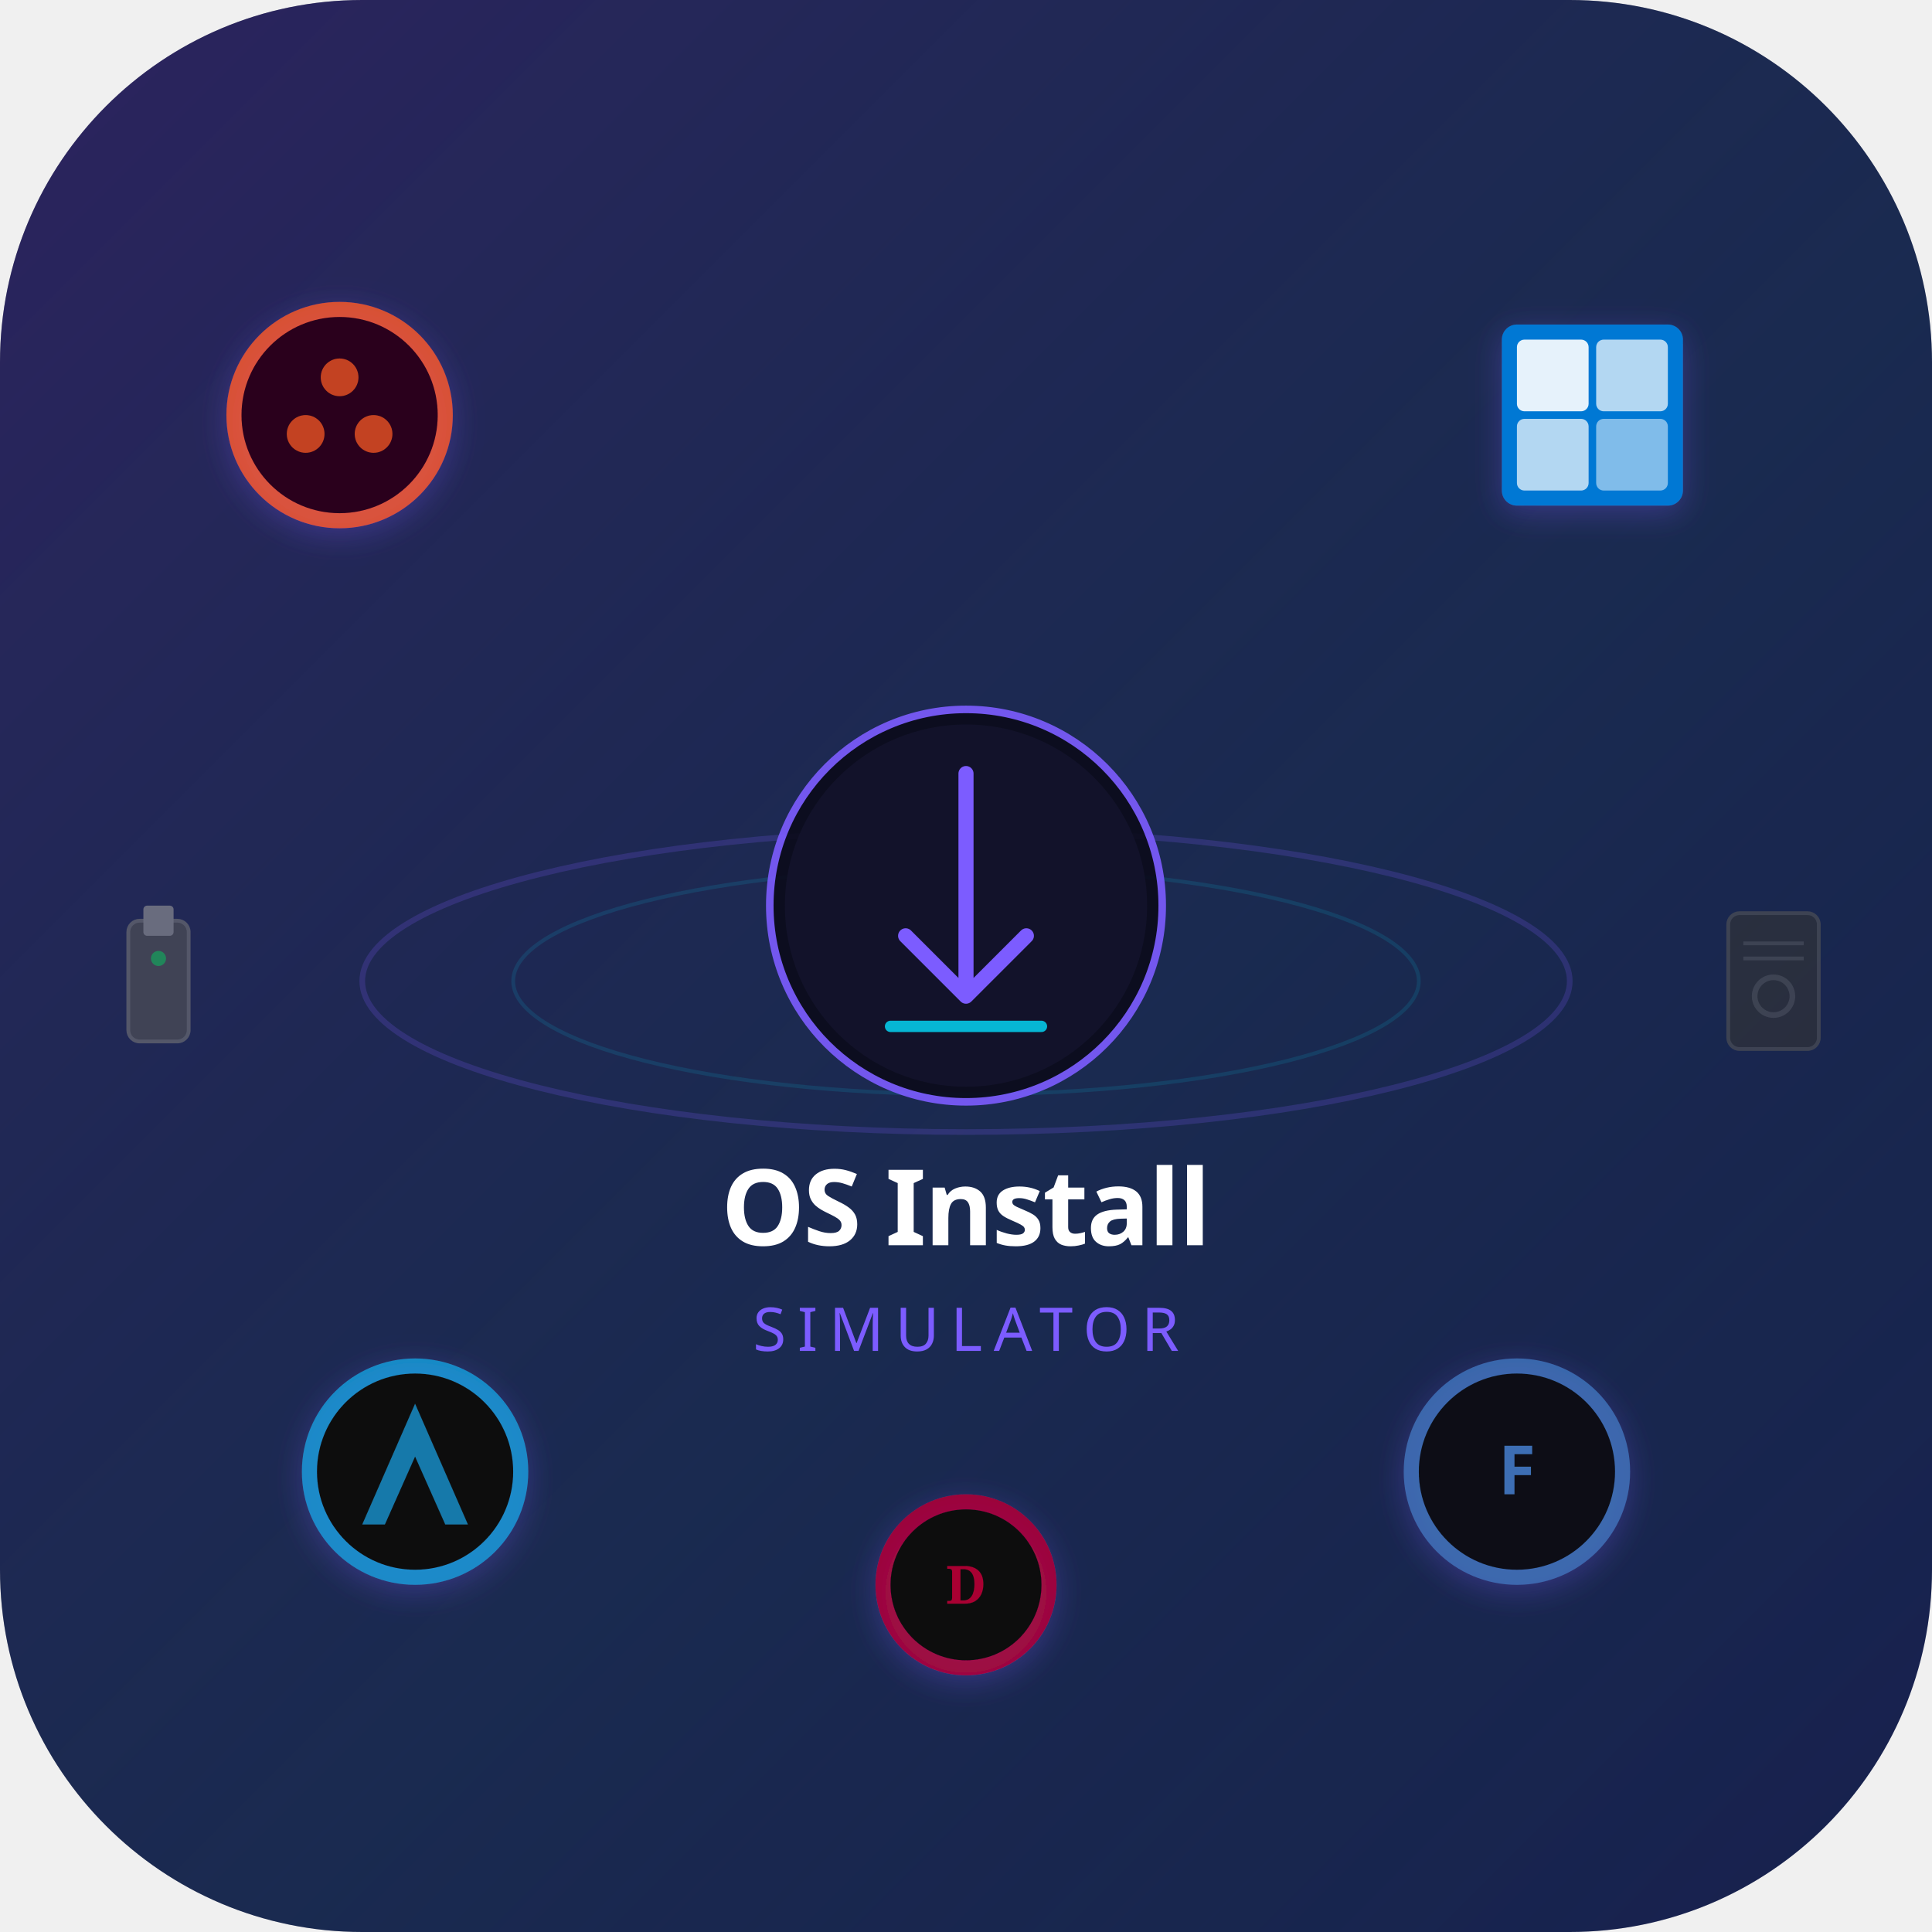
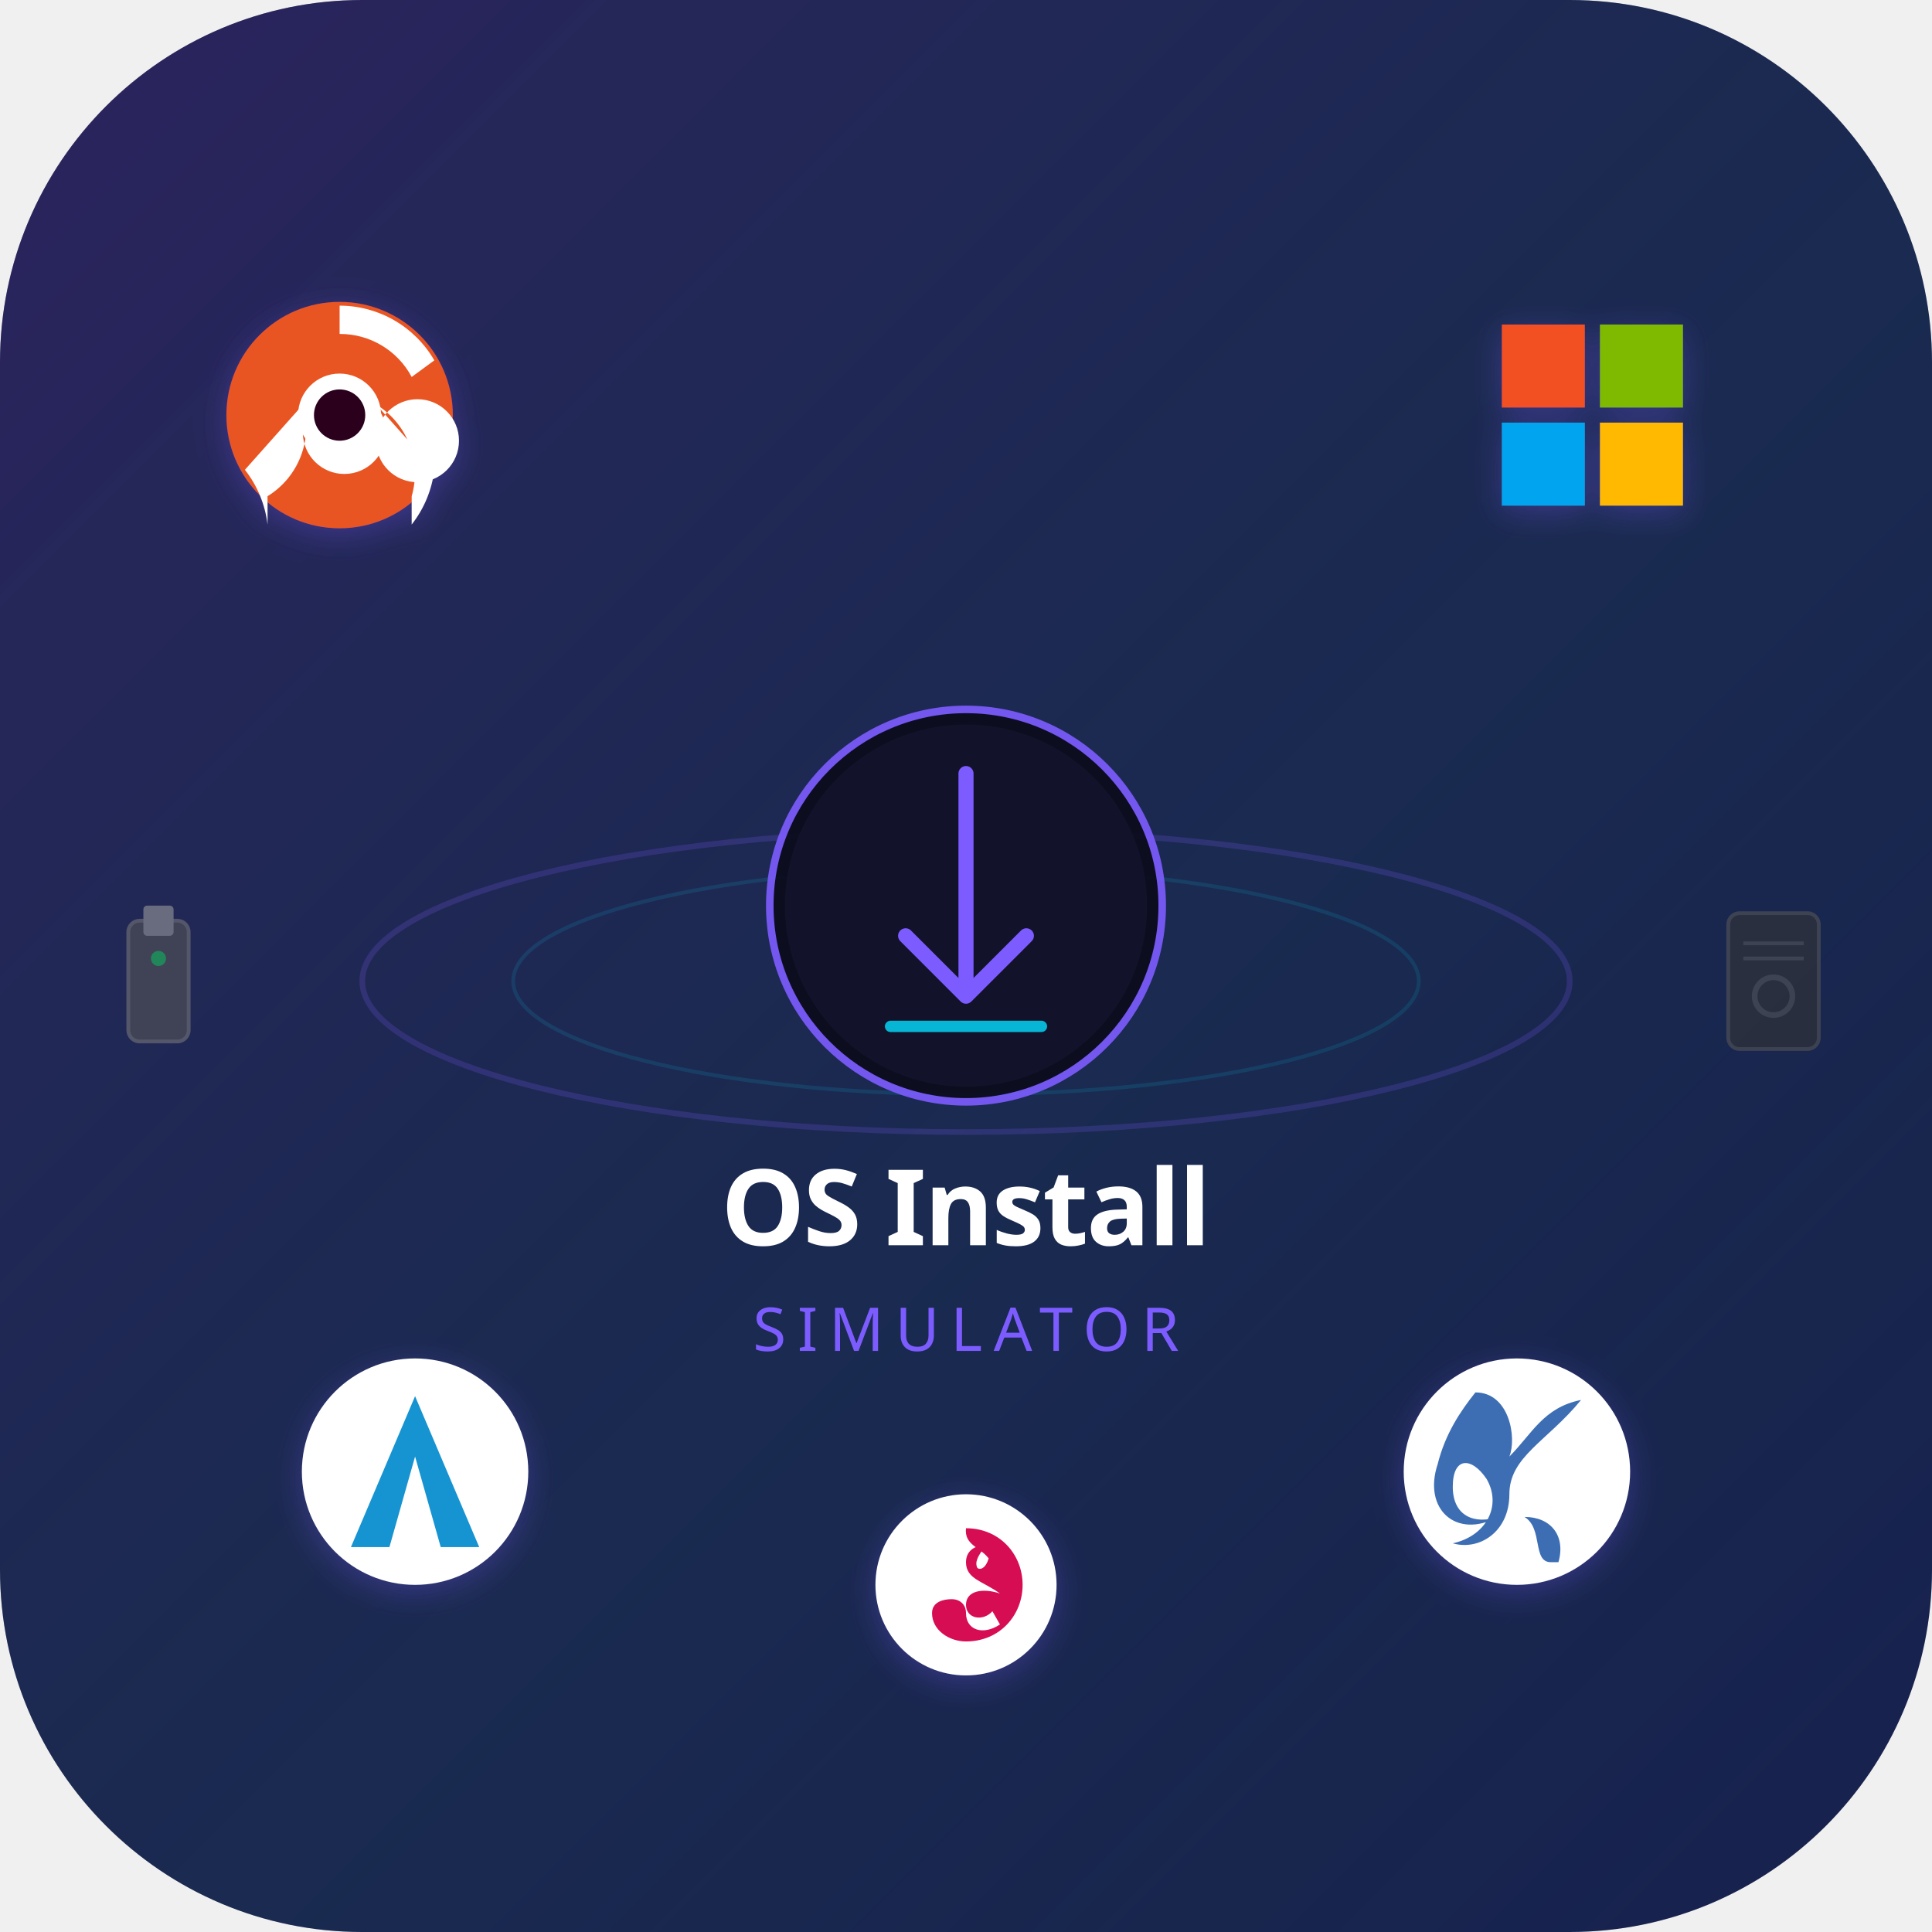
<svg xmlns="http://www.w3.org/2000/svg" viewBox="0 0 512 512" width="512" height="512">
  <defs>
    <linearGradient id="bg" x1="0%" y1="0%" x2="100%" y2="100%">
      <stop offset="0%" stop-color="#0a0a1a" />
      <stop offset="50%" stop-color="#12122a" />
      <stop offset="100%" stop-color="#1a1040" />
    </linearGradient>
    <linearGradient id="glow" x1="0%" y1="0%" x2="100%" y2="100%">
      <stop offset="0%" stop-color="#7c5cff" stop-opacity="0.3" />
      <stop offset="100%" stop-color="#06b6d4" stop-opacity="0.1" />
    </linearGradient>
    <filter id="shadow" x="-20%" y="-20%" width="140%" height="140%">
      <feDropShadow dx="0" dy="2" stdDeviation="4" flood-color="#7c5cff" flood-opacity="0.3" />
    </filter>
  </defs>
  <rect width="512" height="512" rx="96" fill="url(#bg)" />
  <rect width="512" height="512" rx="96" fill="url(#glow)" />
  <ellipse cx="256" cy="260" rx="160" ry="40" fill="none" stroke="#7c5cff" stroke-width="1.5" opacity="0.2" />
  <ellipse cx="256" cy="260" rx="120" ry="30" fill="none" stroke="#06b6d4" stroke-width="1" opacity="0.15" />
  <circle cx="256" cy="240" r="52" fill="#0a0a1a" stroke="#7c5cff" stroke-width="2" opacity="0.9" />
  <circle cx="256" cy="240" r="48" fill="#12122a" />
  <path d="M256 205 L256 260 M240 248 L256 264 L272 248" stroke="#7c5cff" stroke-width="4" stroke-linecap="round" stroke-linejoin="round" fill="none" />
  <line x1="236" y1="272" x2="276" y2="272" stroke="#06b6d4" stroke-width="3" stroke-linecap="round" />
  <g transform="translate(90, 110)" filter="url(#shadow)">
-     <circle cx="0" cy="0" r="30" fill="#E95420" opacity="0.9" />
-     <circle cx="0" cy="0" r="26" fill="#2c001e" />
-     <circle cx="0" cy="-10" r="5" fill="#E95420" opacity="0.8" />
-     <circle cx="-9" cy="5" r="5" fill="#E95420" opacity="0.8" />
-     <circle cx="9" cy="5" r="5" fill="#E95420" opacity="0.8" />
+     <circle cx="0" cy="0" r="30" fill="#E95420" />
+     <g fill="#ffffff">
+       <path d="M0 -11 A11 11 0 1 1 -0.02 -11 Z M0 -29 A29 29 0 0 1 25.1 -14.5 L19.1 -10.1 A21.5 21.5 0 0 0 0 -21.5 Z" />
+       <path d="M-9.7 5.6 A11 11 0 1 1 -9.68 5.8 Z M-25.1 14.5 A29 29 0 0 1 -19.1 29 L-19.1 21.5 A21.5 21.5 0 0 0 -9.7 -2.8 Z" />
+       <path d="M9.7 5.6 A11 11 0 1 1 9.68 5.8 Z M25.1 14.5 A29 29 0 0 1 19.1 29 L19.1 21.5 A21.5 21.5 0 0 0 9.7 -2.8 Z" />
+     </g>
+     <circle cx="0" cy="0" r="6.8" fill="#2c001e" />
  </g>
  <g transform="translate(422, 110)" filter="url(#shadow)">
-     <rect x="-24" y="-24" width="48" height="48" rx="4" fill="#0078D4" />
-     <rect x="-20" y="-20" width="19" height="19" rx="2" fill="white" opacity="0.9" />
-     <rect x="1" y="-20" width="19" height="19" rx="2" fill="white" opacity="0.7" />
-     <rect x="-20" y="1" width="19" height="19" rx="2" fill="white" opacity="0.7" />
-     <rect x="1" y="1" width="19" height="19" rx="2" fill="white" opacity="0.5" />
+     <rect x="-24" y="-24" width="22" height="22" fill="#F25022" />
+     <rect x="2" y="-24" width="22" height="22" fill="#7FBA00" />
+     <rect x="-24" y="2" width="22" height="22" fill="#00A4EF" />
+     <rect x="2" y="2" width="22" height="22" fill="#FFB900" />
  </g>
  <g transform="translate(110, 390)" filter="url(#shadow)">
-     <circle cx="0" cy="0" r="30" fill="#1793D1" opacity="0.9" />
-     <circle cx="0" cy="0" r="26" fill="#111111" />
-     <path d="M0 -18 L-14 14 L-8 14 L0 -4 L8 14 L14 14 Z" fill="#1793D1" opacity="0.8" />
+     <circle cx="0" cy="0" r="30" fill="#ffffff" />
+     <path d="M0 -20 L-17 20 L-6.8 20 L0 -4 L6.8 20 L17 20 Z" fill="#1793D1" />
  </g>
  <g transform="translate(402, 390)" filter="url(#shadow)">
-     <circle cx="0" cy="0" r="30" fill="#3C6EB4" opacity="0.9" />
-     <circle cx="0" cy="0" r="26" fill="#0d1117" />
-     <text x="0" y="6" text-anchor="middle" font-size="18" font-weight="bold" fill="#3C6EB4" font-family="sans-serif">F</text>
+     <circle cx="0" cy="0" r="30" fill="#ffffff" />
+     <path d="M9 24 C 4 24 7 15 2 12 C 9 12 13 17 11 24 Z M-11 -21 C -2 -21 0 -9 -2 -4 C 4 -10 7 -17 17 -19 C 8 -8 -2 -4 -2 6 C -2 16 -10 21 -17 19 C -8 17 -4 9 -8 2 C -12 -4 -17 -4 -17 4 C -17 12 -11 14 -5 12 C -16 18 -25 10 -21 -2 C -19 -10 -15 -16 -11 -21 Z" fill="#3C6EB4" />
  </g>
  <g transform="translate(256, 420)" filter="url(#shadow)">
-     <circle cx="0" cy="0" r="24" fill="#A80030" opacity="0.9" />
-     <circle cx="0" cy="0" r="20" fill="#101010" />
-     <text x="0" y="5" text-anchor="middle" font-size="14" font-weight="bold" fill="#A80030" font-family="serif">D</text>
+     <circle cx="0" cy="0" r="24" fill="#ffffff" />
+     <path d="M0 -15 C 9 -15 15 -8 15 0 C 15 8 9 15 0 15 C -4.5 15 -9 12 -9 7.5 C -9 4.5 -6 3.8 -3.8 3.8 C -1.5 3.8 0 5.3 0 7.5 C 0 12 4.5 13.5 9 10.5 L7 7 C 4.5 9.8 0 9 0 5.3 C 0 1.5 4.5 0.8 9 2.3 C 4.5 -1 0 -1.5 0 -6 C 0 -9 2.3 -10.5 5.3 -10.5 C 3 -7.5 2.3 -6 3 -4.5 C 3.8 -3.8 5.3 -4.5 6 -7 C 3.8 -10 -0.5 -10.5 0 -15 Z" fill="#D70A53" />
  </g>
  <g transform="translate(42, 260)" opacity="0.6">
    <rect x="-8" y="-16" width="16" height="32" rx="3" fill="#555" stroke="#777" stroke-width="1" />
    <rect x="-4" y="-20" width="8" height="8" rx="1" fill="#999" />
    <circle cx="0" cy="-6" r="2" fill="#22c55e" />
  </g>
  <g transform="translate(470, 260)" opacity="0.6">
    <rect x="-12" y="-18" width="24" height="36" rx="3" fill="#333" stroke="#555" stroke-width="1" />
    <circle cx="0" cy="4" r="5" fill="none" stroke="#555" stroke-width="1.5" />
    <line x1="-8" y1="-10" x2="8" y2="-10" stroke="#555" stroke-width="1" />
    <line x1="-8" y1="-6" x2="8" y2="-6" stroke="#555" stroke-width="1" />
  </g>
  <text x="256" y="330" text-anchor="middle" font-size="28" font-weight="800" fill="white" font-family="system-ui, sans-serif" letter-spacing="-0.5">
    OS Install
  </text>
  <text x="256" y="358" text-anchor="middle" font-size="16" font-weight="400" fill="#7c5cff" font-family="system-ui, sans-serif" letter-spacing="3">
    SIMULATOR
  </text>
</svg>
